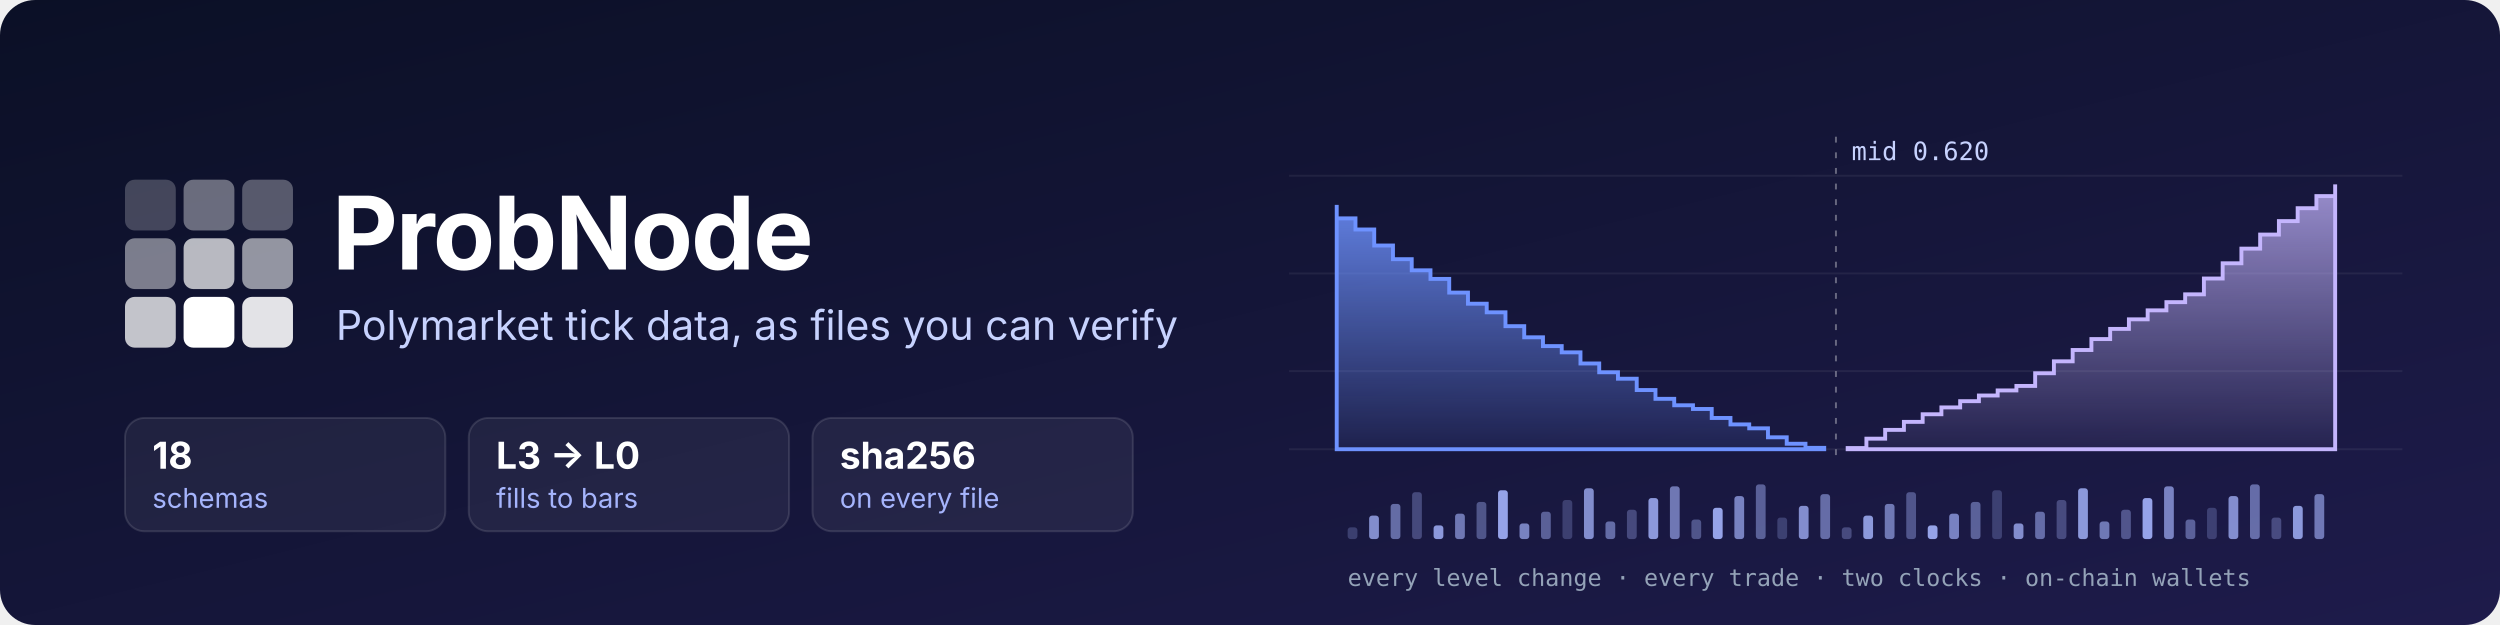
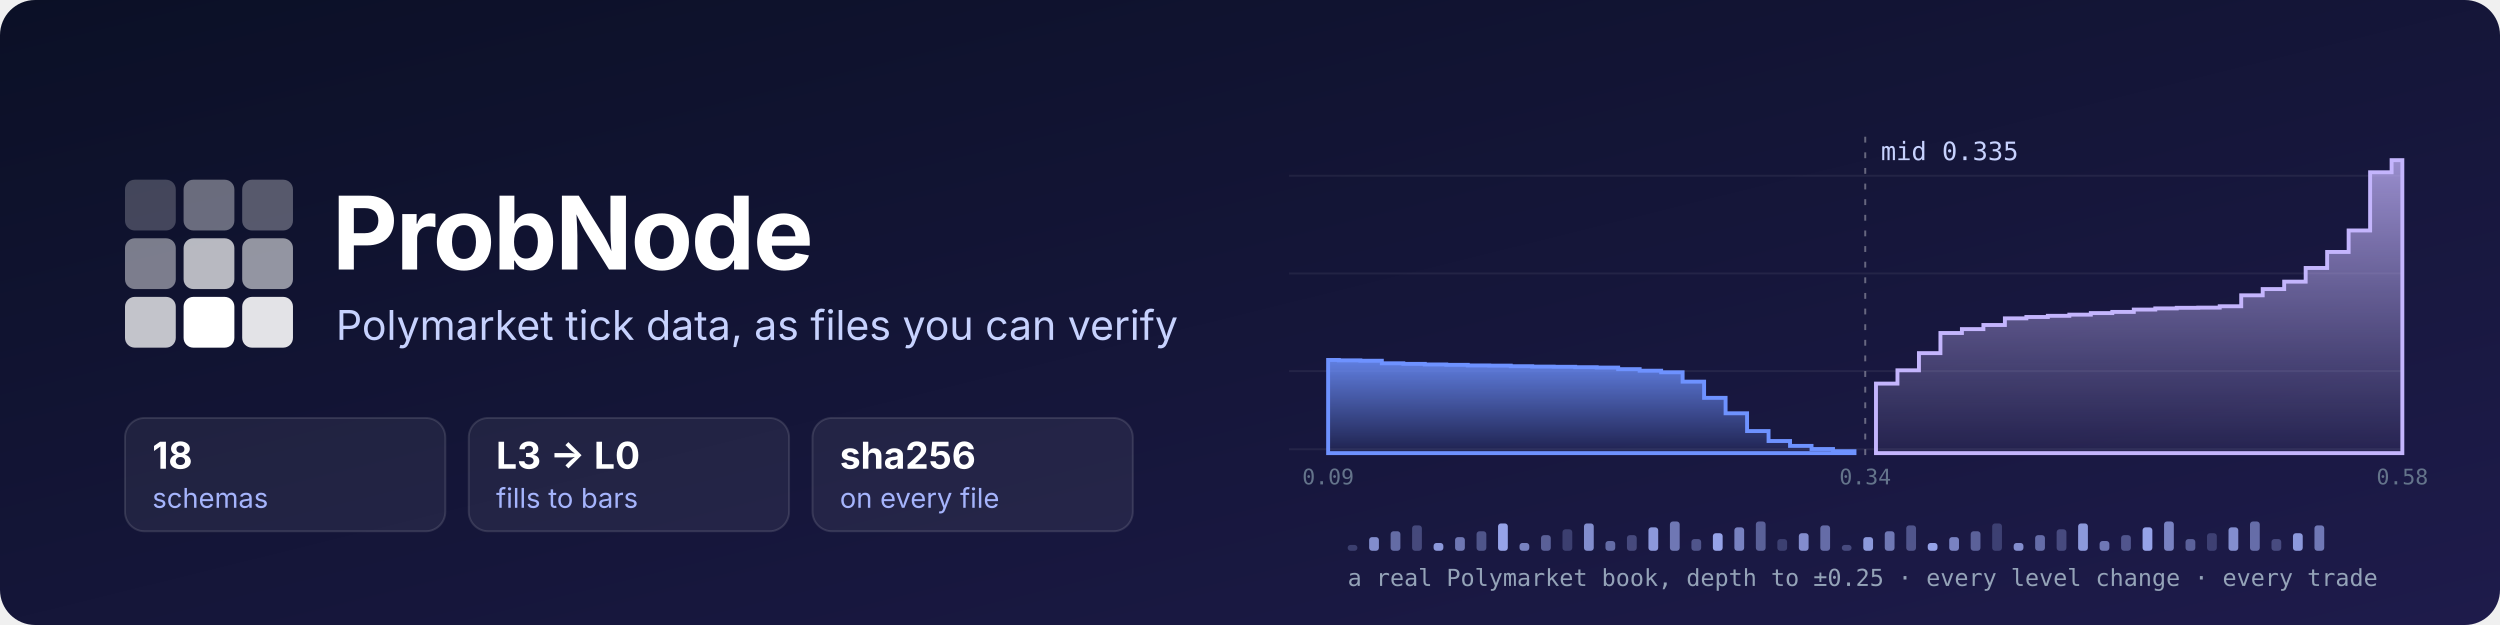
<svg xmlns="http://www.w3.org/2000/svg" viewBox="0 0 1280 320" width="1280" height="320" role="img" aria-label="ProbNode - Polymarket tick data">
  <defs>
    <linearGradient id="bg" x1="0" y1="0" x2="1" y2="1">
      <stop offset="0" stop-color="#0b1026" />
      <stop offset="1" stop-color="#1e1b4b" />
    </linearGradient>
    <linearGradient id="bid" x1="0" y1="0" x2="0" y2="1">
      <stop offset="0" stop-color="#6e92ff" stop-opacity=".85" />
      <stop offset="1" stop-color="#6e92ff" stop-opacity=".08" />
    </linearGradient>
    <linearGradient id="ask" x1="0" y1="0" x2="0" y2="1">
      <stop offset="0" stop-color="#c4b5fd" stop-opacity=".75" />
      <stop offset="1" stop-color="#c4b5fd" stop-opacity=".06" />
    </linearGradient>
  </defs>
  <rect width="1280" height="320" rx="18" fill="url(#bg)" />
  <g stroke="#ffffff" stroke-opacity=".06">
    <line x1="660" x2="1230" y1="90" y2="90" />
    <line x1="660" x2="1230" y1="140" y2="140" />
    <line x1="660" x2="1230" y1="190" y2="190" />
    <line x1="660" x2="1230" y1="230" y2="230" />
  </g>
-   <path d="M934.0 230 L934.0 230.0 L934.0 229.3 L924.4 229.3 L924.4 227.2 L914.8 227.2 L914.8 223.9 L905.2 223.9 L905.2 219.3 L895.6 219.3 L895.6 217.3 L886.0 217.3 L886.0 214.0 L876.4 214.0 L876.4 209.4 L866.8 209.4 L866.8 207.5 L857.2 207.5 L857.2 204.2 L847.6 204.2 L847.6 199.7 L838.0 199.7 L838.0 193.9 L828.4 193.9 L828.4 190.6 L818.8 190.6 L818.8 186.1 L809.2 186.1 L809.2 180.4 L799.6 180.4 L799.6 177.2 L790.0 177.2 L790.0 172.7 L780.4 172.7 L780.4 167.0 L770.8 167.0 L770.8 159.9 L761.2 159.9 L761.2 155.5 L751.6 155.5 L751.6 149.8 L742.0 149.8 L742.0 142.8 L732.4 142.8 L732.4 138.4 L722.8 138.4 L722.8 132.7 L713.2 132.7 L713.2 125.7 L703.6 125.7 L703.6 117.5 L694.0 117.5 L694.0 111.8 L684.4 111.8 L684.4 104.9 L684.4 230 Z" fill="url(#bid)" stroke="#6e92ff" stroke-width="2" />
-   <path d="M946.0 230 L946.0 230.0 L946.0 229.4 L955.6 229.4 L955.6 224.6 L965.2 224.6 L965.2 220.1 L974.8 220.1 L974.8 216.0 L984.4 216.0 L984.4 212.1 L994.0 212.1 L994.0 208.6 L1003.6 208.6 L1003.6 205.4 L1013.2 205.4 L1013.2 202.5 L1022.8 202.5 L1022.8 199.9 L1032.4 199.9 L1032.4 197.6 L1042.0 197.6 L1042.0 191.1 L1051.6 191.1 L1051.6 185.0 L1061.2 185.0 L1061.2 179.2 L1070.8 179.2 L1070.8 173.6 L1080.4 173.6 L1080.4 168.4 L1090.0 168.4 L1090.0 163.5 L1099.6 163.5 L1099.6 158.9 L1109.2 158.9 L1109.2 154.7 L1118.8 154.7 L1118.8 150.7 L1128.4 150.7 L1128.4 142.6 L1138.0 142.6 L1138.0 134.8 L1147.6 134.8 L1147.6 127.3 L1157.2 127.3 L1157.2 120.1 L1166.8 120.1 L1166.8 113.2 L1176.4 113.2 L1176.4 106.6 L1186.0 106.6 L1186.0 100.4 L1195.6 100.4 L1195.6 94.4 L1195.6 230 Z" fill="url(#ask)" stroke="#c4b5fd" stroke-width="2" />
-   <line x1="940" x2="940" y1="70" y2="236" stroke="#fff" stroke-opacity=".35" stroke-dasharray="3 5" />
-   <text x="948" y="82" fill="#c7d2fe" font-family="ui-monospace,SFMono-Regular,Menlo,Consolas,monospace" font-size="13">mid 0.620</text>
-   <rect x="690" y="270" width="5" height="6" rx="1.5" fill="#a5b4fc" fill-opacity="0.25" />
-   <rect x="701" y="264" width="5" height="12" rx="1.5" fill="#a5b4fc" fill-opacity="0.75" />
-   <rect x="712" y="258" width="5" height="18" rx="1.5" fill="#a5b4fc" fill-opacity="0.54" />
-   <rect x="723" y="252" width="5" height="24" rx="1.5" fill="#a5b4fc" fill-opacity="0.32" />
-   <rect x="734" y="269" width="5" height="7" rx="1.5" fill="#a5b4fc" fill-opacity="0.82" />
-   <rect x="745" y="263" width="5" height="13" rx="1.5" fill="#a5b4fc" fill-opacity="0.61" />
-   <rect x="756" y="257" width="5" height="19" rx="1.5" fill="#a5b4fc" fill-opacity="0.39" />
-   <rect x="767" y="251" width="5" height="25" rx="1.5" fill="#a5b4fc" fill-opacity="0.89" />
-   <rect x="778" y="268" width="5" height="8" rx="1.5" fill="#a5b4fc" fill-opacity="0.68" />
-   <rect x="789" y="262" width="5" height="14" rx="1.5" fill="#a5b4fc" fill-opacity="0.46" />
-   <rect x="800" y="256" width="5" height="20" rx="1.5" fill="#a5b4fc" fill-opacity="0.25" />
-   <rect x="811" y="250" width="5" height="26" rx="1.5" fill="#a5b4fc" fill-opacity="0.75" />
-   <rect x="822" y="267" width="5" height="9" rx="1.5" fill="#a5b4fc" fill-opacity="0.54" />
-   <rect x="833" y="261" width="5" height="15" rx="1.5" fill="#a5b4fc" fill-opacity="0.32" />
-   <rect x="844" y="255" width="5" height="21" rx="1.5" fill="#a5b4fc" fill-opacity="0.82" />
-   <rect x="855" y="249" width="5" height="27" rx="1.5" fill="#a5b4fc" fill-opacity="0.61" />
-   <rect x="866" y="266" width="5" height="10" rx="1.5" fill="#a5b4fc" fill-opacity="0.39" />
-   <rect x="877" y="260" width="5" height="16" rx="1.5" fill="#a5b4fc" fill-opacity="0.89" />
-   <rect x="888" y="254" width="5" height="22" rx="1.5" fill="#a5b4fc" fill-opacity="0.68" />
-   <rect x="899" y="248" width="5" height="28" rx="1.5" fill="#a5b4fc" fill-opacity="0.46" />
-   <rect x="910" y="265" width="5" height="11" rx="1.5" fill="#a5b4fc" fill-opacity="0.25" />
-   <rect x="921" y="259" width="5" height="17" rx="1.5" fill="#a5b4fc" fill-opacity="0.75" />
-   <rect x="932" y="253" width="5" height="23" rx="1.5" fill="#a5b4fc" fill-opacity="0.54" />
-   <rect x="943" y="270" width="5" height="6" rx="1.5" fill="#a5b4fc" fill-opacity="0.32" />
-   <rect x="954" y="264" width="5" height="12" rx="1.5" fill="#a5b4fc" fill-opacity="0.82" />
-   <rect x="965" y="258" width="5" height="18" rx="1.5" fill="#a5b4fc" fill-opacity="0.61" />
-   <rect x="976" y="252" width="5" height="24" rx="1.5" fill="#a5b4fc" fill-opacity="0.39" />
-   <rect x="987" y="269" width="5" height="7" rx="1.5" fill="#a5b4fc" fill-opacity="0.89" />
-   <rect x="998" y="263" width="5" height="13" rx="1.5" fill="#a5b4fc" fill-opacity="0.68" />
-   <rect x="1009" y="257" width="5" height="19" rx="1.5" fill="#a5b4fc" fill-opacity="0.46" />
-   <rect x="1020" y="251" width="5" height="25" rx="1.5" fill="#a5b4fc" fill-opacity="0.25" />
-   <rect x="1031" y="268" width="5" height="8" rx="1.5" fill="#a5b4fc" fill-opacity="0.75" />
-   <rect x="1042" y="262" width="5" height="14" rx="1.5" fill="#a5b4fc" fill-opacity="0.54" />
-   <rect x="1053" y="256" width="5" height="20" rx="1.5" fill="#a5b4fc" fill-opacity="0.32" />
-   <rect x="1064" y="250" width="5" height="26" rx="1.5" fill="#a5b4fc" fill-opacity="0.82" />
-   <rect x="1075" y="267" width="5" height="9" rx="1.5" fill="#a5b4fc" fill-opacity="0.61" />
-   <rect x="1086" y="261" width="5" height="15" rx="1.5" fill="#a5b4fc" fill-opacity="0.39" />
-   <rect x="1097" y="255" width="5" height="21" rx="1.5" fill="#a5b4fc" fill-opacity="0.89" />
-   <rect x="1108" y="249" width="5" height="27" rx="1.5" fill="#a5b4fc" fill-opacity="0.68" />
-   <rect x="1119" y="266" width="5" height="10" rx="1.5" fill="#a5b4fc" fill-opacity="0.46" />
-   <rect x="1130" y="260" width="5" height="16" rx="1.5" fill="#a5b4fc" fill-opacity="0.25" />
-   <rect x="1141" y="254" width="5" height="22" rx="1.5" fill="#a5b4fc" fill-opacity="0.75" />
-   <rect x="1152" y="248" width="5" height="28" rx="1.5" fill="#a5b4fc" fill-opacity="0.54" />
-   <rect x="1163" y="265" width="5" height="11" rx="1.5" fill="#a5b4fc" fill-opacity="0.32" />
-   <rect x="1174" y="259" width="5" height="17" rx="1.5" fill="#a5b4fc" fill-opacity="0.82" />
-   <rect x="1185" y="253" width="5" height="23" rx="1.5" fill="#a5b4fc" fill-opacity="0.61" />
-   <text x="690" y="300" fill="#94a3b8" font-family="ui-monospace,SFMono-Regular,Menlo,Consolas,monospace" font-size="12">every level change · every trade · two clocks · on-chain wallets</text>
+   <path d="M949.5 232 L949.5 232.0 L949.5 231.0 L938.5 231.0 L938.5 229.9 L927.5 229.9 L927.5 228.3 L916.5 228.3 L916.5 225.8 L905.5 225.8 L905.5 220.7 L894.5 220.7 L894.5 211.6 L883.5 211.6 L883.5 203.7 L872.5 203.7 L872.5 195.4 L861.5 195.4 L861.5 190.6 L850.5 190.6 L850.5 189.8 L839.5 189.8 L839.5 189.0 L828.5 189.0 L828.5 188.2 L817.5 188.2 L817.5 188.0 L806.5 188.0 L806.5 187.8 L795.5 187.8 L795.5 187.7 L784.5 187.7 L784.5 187.5 L773.5 187.5 L773.5 187.2 L762.5 187.2 L762.5 187.1 L751.5 187.1 L751.5 186.8 L740.5 186.8 L740.5 186.6 L729.5 186.6 L729.5 186.3 L718.5 186.3 L718.5 186.0 L707.5 186.0 L707.5 184.7 L696.5 184.7 L696.5 184.5 L685.5 184.5 L685.5 184.3 L680.0 184.3 L680.0 232 Z" fill="url(#bid)" stroke="#6e92ff" stroke-width="2" />
+   <path d="M960.5 232 L960.5 232.0 L960.5 196.4 L971.5 196.4 L971.5 189.6 L982.5 189.6 L982.5 180.8 L993.5 180.8 L993.5 170.5 L1004.5 170.5 L1004.5 168.5 L1015.5 168.5 L1015.5 166.4 L1026.5 166.4 L1026.5 163.0 L1037.5 163.0 L1037.5 162.3 L1048.5 162.3 L1048.5 161.7 L1059.5 161.7 L1059.5 161.1 L1070.5 161.1 L1070.5 160.3 L1081.5 160.3 L1081.5 159.7 L1092.5 159.7 L1092.5 158.5 L1103.5 158.5 L1103.5 157.9 L1114.5 157.9 L1114.5 157.6 L1125.5 157.6 L1125.5 157.5 L1136.5 157.5 L1136.5 156.8 L1147.5 156.8 L1147.5 151.2 L1158.5 151.2 L1158.5 148.0 L1169.5 148.0 L1169.5 144.2 L1180.5 144.2 L1180.5 137.2 L1191.5 137.2 L1191.5 129.0 L1202.5 129.0 L1202.5 118.0 L1213.5 118.0 L1213.5 88.2 L1224.5 88.2 L1224.5 82.0 L1230.0 82.0 L1230.0 232 Z" fill="url(#ask)" stroke="#c4b5fd" stroke-width="2" />
+   <line x1="955.0" x2="955.0" y1="70" y2="236" stroke="#fff" stroke-opacity=".35" stroke-dasharray="3 5" />
+   <text x="963" y="82" fill="#c7d2fe" font-family="ui-monospace,SFMono-Regular,Menlo,Consolas,monospace" font-size="13">mid 0.335</text>
+   <rect x="690" y="279" width="5" height="3" rx="1.5" fill="#a5b4fc" fill-opacity="0.25" />
+   <rect x="701" y="275" width="5" height="7" rx="1.5" fill="#a5b4fc" fill-opacity="0.75" />
+   <rect x="712" y="272" width="5" height="10" rx="1.5" fill="#a5b4fc" fill-opacity="0.54" />
+   <rect x="723" y="269" width="5" height="13" rx="1.5" fill="#a5b4fc" fill-opacity="0.32" />
+   <rect x="734" y="278" width="5" height="4" rx="1.5" fill="#a5b4fc" fill-opacity="0.82" />
+   <rect x="745" y="275" width="5" height="7" rx="1.5" fill="#a5b4fc" fill-opacity="0.61" />
+   <rect x="756" y="272" width="5" height="10" rx="1.5" fill="#a5b4fc" fill-opacity="0.39" />
+   <rect x="767" y="268" width="5" height="14" rx="1.5" fill="#a5b4fc" fill-opacity="0.89" />
+   <rect x="778" y="278" width="5" height="4" rx="1.5" fill="#a5b4fc" fill-opacity="0.68" />
+   <rect x="789" y="274" width="5" height="8" rx="1.5" fill="#a5b4fc" fill-opacity="0.46" />
+   <rect x="800" y="271" width="5" height="11" rx="1.5" fill="#a5b4fc" fill-opacity="0.25" />
+   <rect x="811" y="268" width="5" height="14" rx="1.5" fill="#a5b4fc" fill-opacity="0.75" />
+   <rect x="822" y="277" width="5" height="5" rx="1.5" fill="#a5b4fc" fill-opacity="0.54" />
+   <rect x="833" y="274" width="5" height="8" rx="1.5" fill="#a5b4fc" fill-opacity="0.32" />
+   <rect x="844" y="270" width="5" height="12" rx="1.5" fill="#a5b4fc" fill-opacity="0.82" />
+   <rect x="855" y="267" width="5" height="15" rx="1.5" fill="#a5b4fc" fill-opacity="0.61" />
+   <rect x="866" y="276" width="5" height="6" rx="1.5" fill="#a5b4fc" fill-opacity="0.39" />
+   <rect x="877" y="273" width="5" height="9" rx="1.5" fill="#a5b4fc" fill-opacity="0.89" />
+   <rect x="888" y="270" width="5" height="12" rx="1.5" fill="#a5b4fc" fill-opacity="0.68" />
+   <rect x="899" y="267" width="5" height="15" rx="1.5" fill="#a5b4fc" fill-opacity="0.46" />
+   <rect x="910" y="276" width="5" height="6" rx="1.5" fill="#a5b4fc" fill-opacity="0.25" />
+   <rect x="921" y="273" width="5" height="9" rx="1.5" fill="#a5b4fc" fill-opacity="0.75" />
+   <rect x="932" y="269" width="5" height="13" rx="1.5" fill="#a5b4fc" fill-opacity="0.54" />
+   <rect x="943" y="279" width="5" height="3" rx="1.5" fill="#a5b4fc" fill-opacity="0.32" />
+   <rect x="954" y="275" width="5" height="7" rx="1.5" fill="#a5b4fc" fill-opacity="0.82" />
+   <rect x="965" y="272" width="5" height="10" rx="1.5" fill="#a5b4fc" fill-opacity="0.61" />
+   <rect x="976" y="269" width="5" height="13" rx="1.5" fill="#a5b4fc" fill-opacity="0.39" />
+   <rect x="987" y="278" width="5" height="4" rx="1.5" fill="#a5b4fc" fill-opacity="0.89" />
+   <rect x="998" y="275" width="5" height="7" rx="1.5" fill="#a5b4fc" fill-opacity="0.68" />
+   <rect x="1009" y="272" width="5" height="10" rx="1.5" fill="#a5b4fc" fill-opacity="0.46" />
+   <rect x="1020" y="268" width="5" height="14" rx="1.5" fill="#a5b4fc" fill-opacity="0.25" />
+   <rect x="1031" y="278" width="5" height="4" rx="1.5" fill="#a5b4fc" fill-opacity="0.75" />
+   <rect x="1042" y="274" width="5" height="8" rx="1.5" fill="#a5b4fc" fill-opacity="0.54" />
+   <rect x="1053" y="271" width="5" height="11" rx="1.5" fill="#a5b4fc" fill-opacity="0.32" />
+   <rect x="1064" y="268" width="5" height="14" rx="1.5" fill="#a5b4fc" fill-opacity="0.82" />
+   <rect x="1075" y="277" width="5" height="5" rx="1.5" fill="#a5b4fc" fill-opacity="0.61" />
+   <rect x="1086" y="274" width="5" height="8" rx="1.5" fill="#a5b4fc" fill-opacity="0.39" />
+   <rect x="1097" y="270" width="5" height="12" rx="1.5" fill="#a5b4fc" fill-opacity="0.89" />
+   <rect x="1108" y="267" width="5" height="15" rx="1.5" fill="#a5b4fc" fill-opacity="0.68" />
+   <rect x="1119" y="276" width="5" height="6" rx="1.5" fill="#a5b4fc" fill-opacity="0.46" />
+   <rect x="1130" y="273" width="5" height="9" rx="1.5" fill="#a5b4fc" fill-opacity="0.25" />
+   <rect x="1141" y="270" width="5" height="12" rx="1.5" fill="#a5b4fc" fill-opacity="0.75" />
+   <rect x="1152" y="267" width="5" height="15" rx="1.5" fill="#a5b4fc" fill-opacity="0.54" />
+   <rect x="1163" y="276" width="5" height="6" rx="1.5" fill="#a5b4fc" fill-opacity="0.32" />
+   <rect x="1174" y="273" width="5" height="9" rx="1.5" fill="#a5b4fc" fill-opacity="0.82" />
+   <rect x="1185" y="269" width="5" height="13" rx="1.5" fill="#a5b4fc" fill-opacity="0.61" />
+   <text x="690" y="300" fill="#94a3b8" font-family="ui-monospace,SFMono-Regular,Menlo,Consolas,monospace" font-size="12">a real Polymarket book, depth to ±0.25 · every level change · every trade</text>
  <rect x="64" y="92" width="26" height="26" rx="5" fill="#fff" fill-opacity="0.22" />
  <rect x="94" y="92" width="26" height="26" rx="5" fill="#fff" fill-opacity="0.38" />
  <rect x="124" y="92" width="26" height="26" rx="5" fill="#fff" fill-opacity="0.3" />
  <rect x="64" y="122" width="26" height="26" rx="5" fill="#fff" fill-opacity="0.45" />
  <rect x="94" y="122" width="26" height="26" rx="5" fill="#fff" fill-opacity="0.7" />
  <rect x="124" y="122" width="26" height="26" rx="5" fill="#fff" fill-opacity="0.55" />
  <rect x="64" y="152" width="26" height="26" rx="5" fill="#fff" fill-opacity="0.75" />
  <rect x="94" y="152" width="26" height="26" rx="5" fill="#fff" fill-opacity="1" />
  <rect x="124" y="152" width="26" height="26" rx="5" fill="#fff" fill-opacity="0.88" />
  <text x="170" y="138" fill="#fff" font-family="Inter,Segoe UI,Helvetica,Arial,sans-serif" font-size="52" font-weight="700" letter-spacing="-1">ProbNode</text>
  <text x="172" y="174" fill="#c7d2fe" font-family="Inter,Segoe UI,Helvetica,Arial,sans-serif" font-size="21">Polymarket tick data, as files you can verify</text>
  <g font-family="Inter,Segoe UI,Helvetica,Arial,sans-serif" font-size="14" fill="#e0e7ff">
    <g transform="translate(64,214)">
      <rect width="164" height="58" rx="10" fill="#fff" fill-opacity=".06" stroke="#fff" stroke-opacity=".12" />
      <text x="14" y="26" font-size="19" font-weight="700" fill="#fff">18</text>
      <text x="14" y="46" fill="#a5b4fc">schemas</text>
    </g>
    <g transform="translate(240,214)">
      <rect width="164" height="58" rx="10" fill="#fff" fill-opacity=".06" stroke="#fff" stroke-opacity=".12" />
      <text x="14" y="26" font-size="19" font-weight="700" fill="#fff">L3 → L0</text>
      <text x="14" y="46" fill="#a5b4fc">fills to bars</text>
    </g>
    <g transform="translate(416,214)">
      <rect width="164" height="58" rx="10" fill="#fff" fill-opacity=".06" stroke="#fff" stroke-opacity=".12" />
      <text x="14" y="26" font-size="19" font-weight="700" fill="#fff">sha256</text>
      <text x="14" y="46" fill="#a5b4fc">on every file</text>
    </g>
  </g>
+   <g id="axis">
+     <text x="680.0" y="248" text-anchor="middle" fill="#64748b" font-family="ui-monospace,SFMono-Regular,Menlo,Consolas,monospace" font-size="11">0.09</text>
+     <text x="955.0" y="248" text-anchor="middle" fill="#64748b" font-family="ui-monospace,SFMono-Regular,Menlo,Consolas,monospace" font-size="11">0.34</text>
+     <text x="1230.0" y="248" text-anchor="middle" fill="#64748b" font-family="ui-monospace,SFMono-Regular,Menlo,Consolas,monospace" font-size="11">0.58</text>
+   </g>
</svg>
